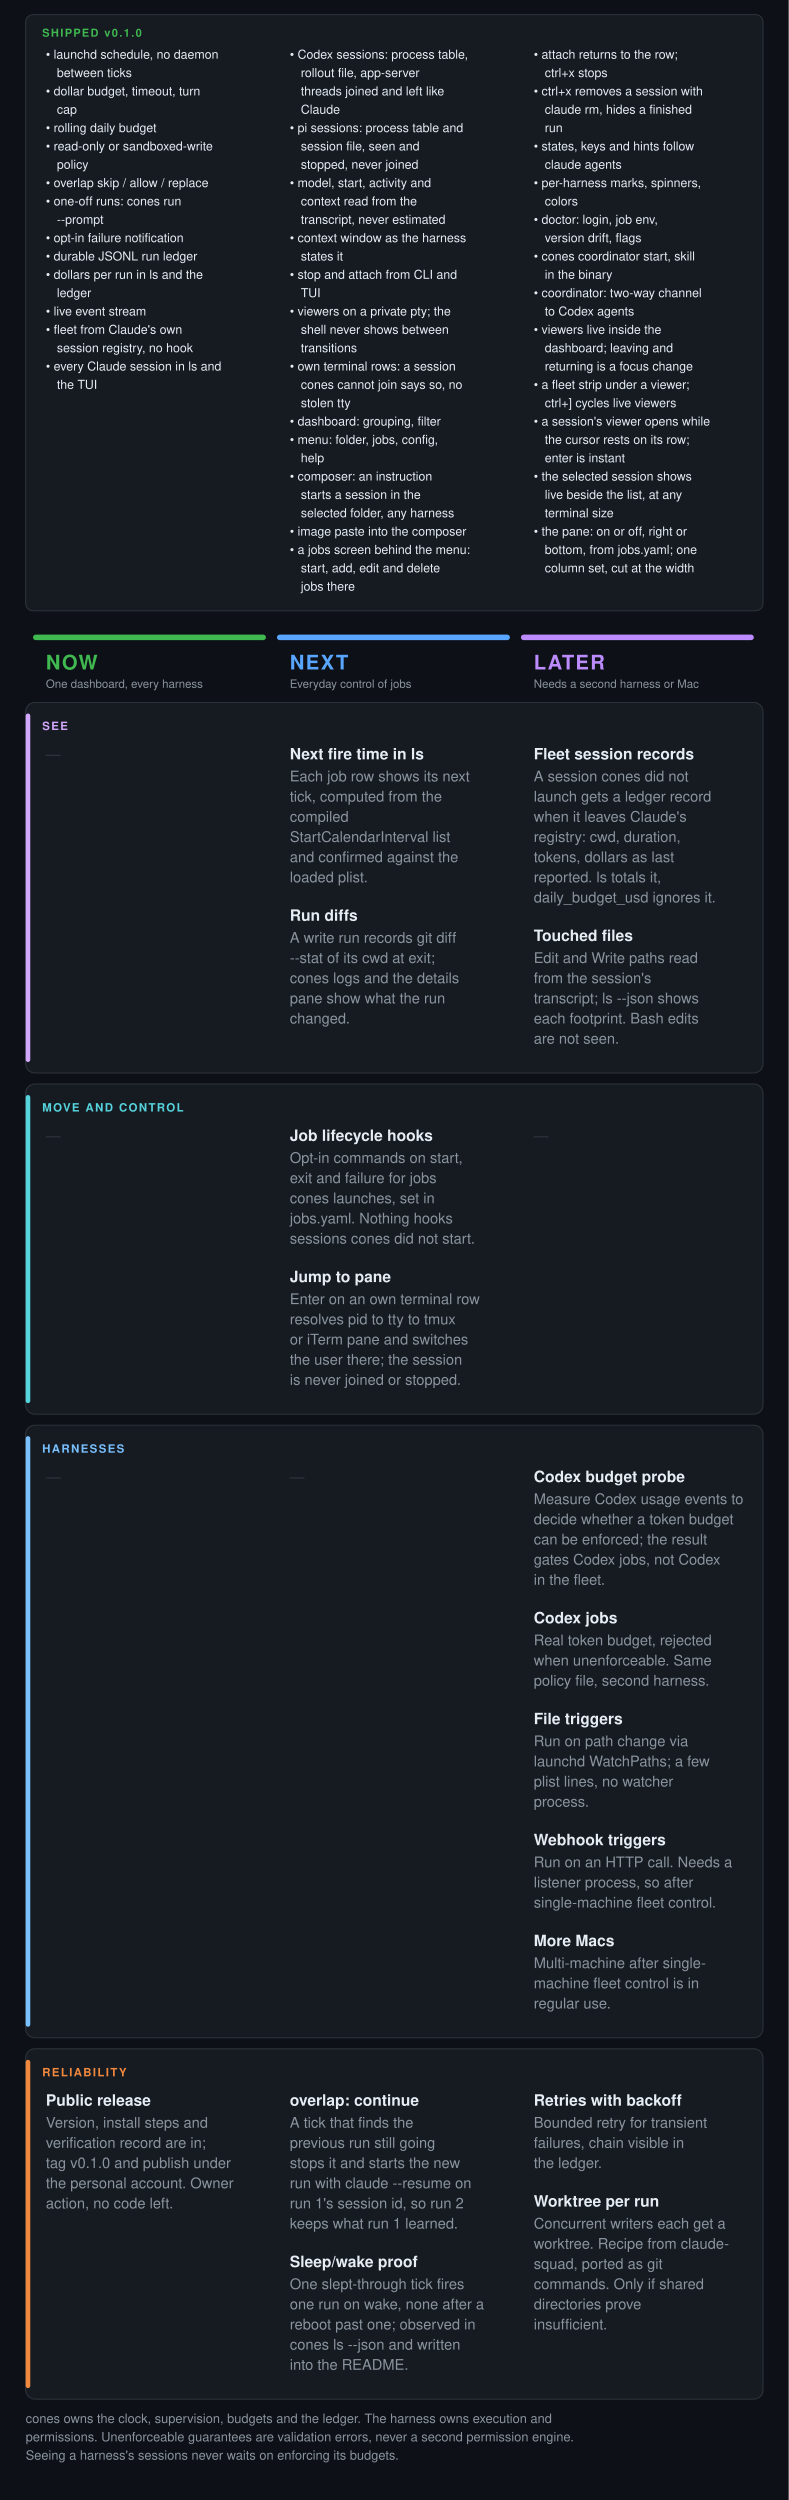
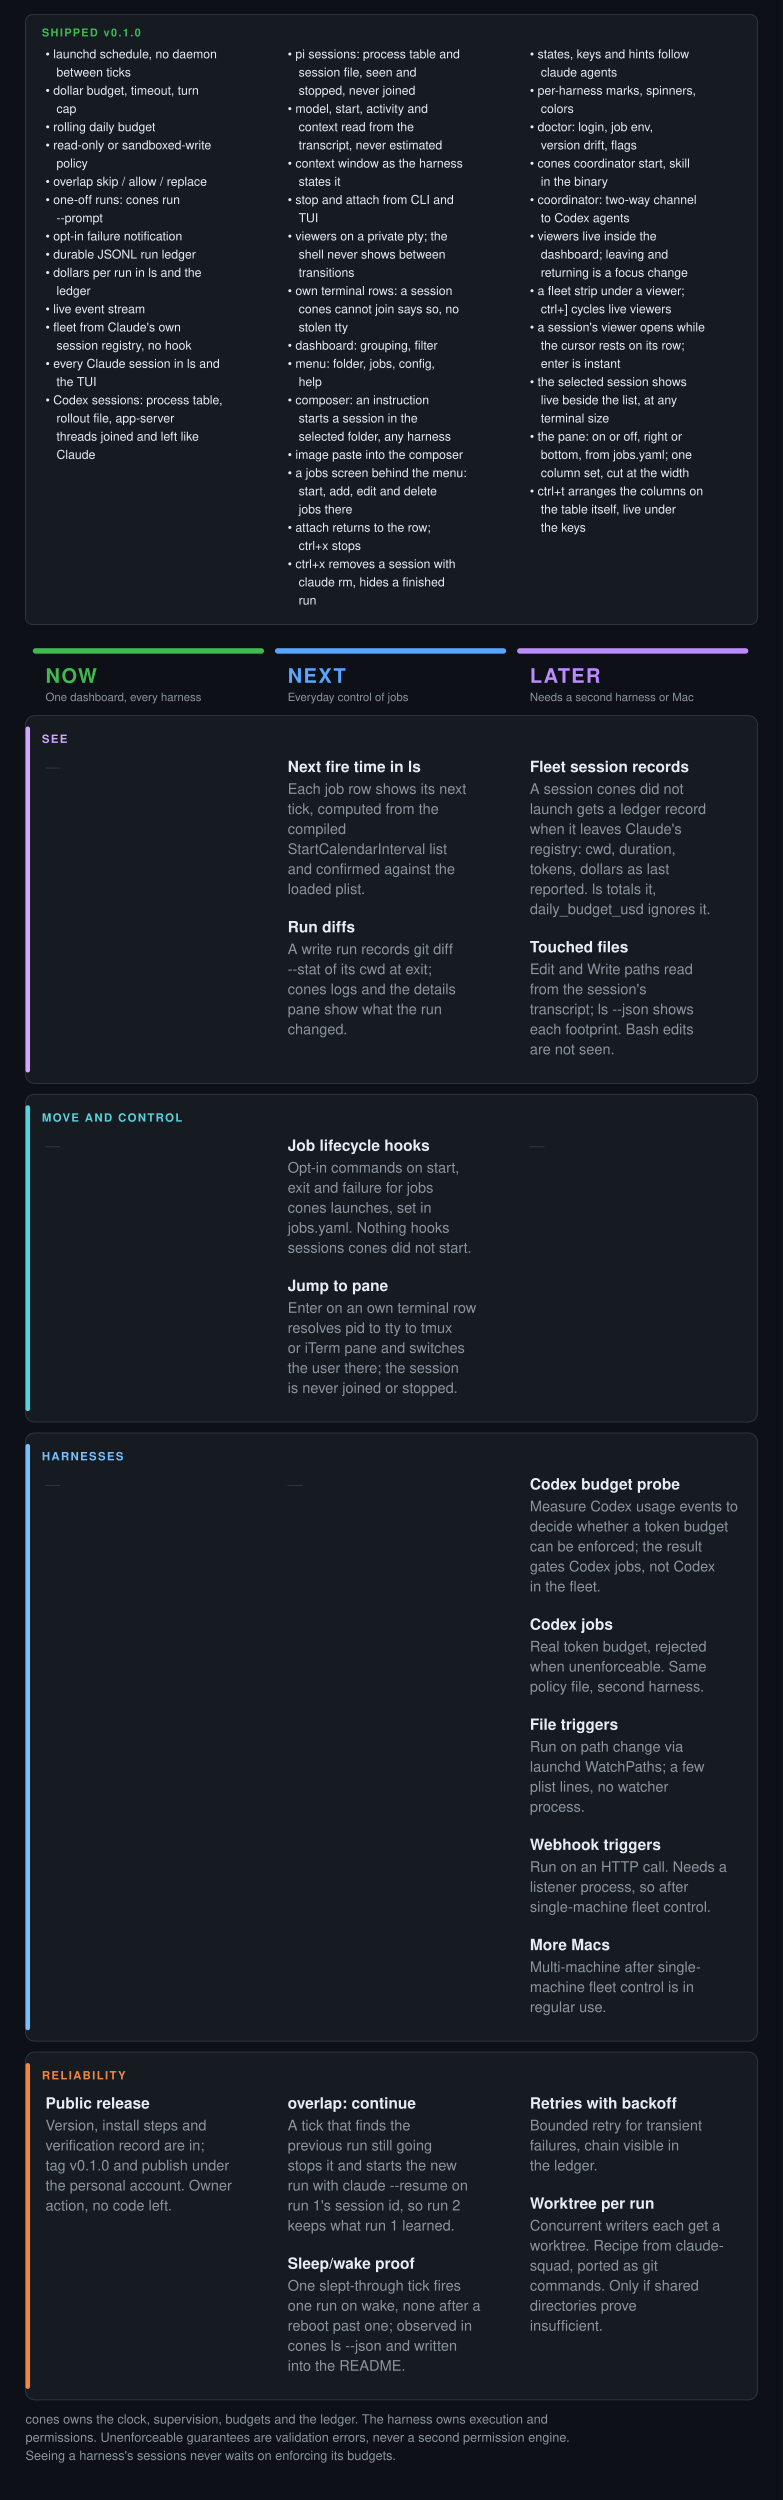
- <svg xmlns="http://www.w3.org/2000/svg" width="860" height="2726" viewBox="0 0 860 2726" font-family="-apple-system,BlinkMacSystemFont,Segoe UI,Helvetica,Arial,sans-serif">
-   <rect width="860" height="2726" fill="#0d1117" />
-   <rect x="28" y="16" width="804" height="650" rx="8" fill="#161b22" stroke="#30363d" />
+ <svg xmlns="http://www.w3.org/2000/svg" width="860" height="2746" viewBox="0 0 860 2746" font-family="-apple-system,BlinkMacSystemFont,Segoe UI,Helvetica,Arial,sans-serif">
+   <rect width="860" height="2746" fill="#0d1117" />
+   <rect x="28" y="16" width="804" height="670" rx="8" fill="#161b22" stroke="#30363d" />
  <text x="46" y="40" font-size="12" fill="#3fb950" font-weight="700" letter-spacing="1.5">SHIPPED  v0.1.0</text>
  <text x="50" y="64" font-size="13.5" fill="#e6edf3">• launchd schedule, no daemon</text>
  <text x="62" y="84" font-size="13.5" fill="#e6edf3">between ticks</text>
  <text x="50" y="104" font-size="13.5" fill="#e6edf3">• dollar budget, timeout, turn</text>
  <text x="62" y="124" font-size="13.5" fill="#e6edf3">cap</text>
  <text x="50" y="144" font-size="13.5" fill="#e6edf3">• rolling daily budget</text>
  <text x="50" y="164" font-size="13.5" fill="#e6edf3">• read-only or sandboxed-write</text>
  <text x="62" y="184" font-size="13.5" fill="#e6edf3">policy</text>
  <text x="50" y="204" font-size="13.5" fill="#e6edf3">• overlap skip / allow / replace</text>
  <text x="50" y="224" font-size="13.5" fill="#e6edf3">• one-off runs: cones run</text>
  <text x="62" y="244" font-size="13.5" fill="#e6edf3">--prompt</text>
  <text x="50" y="264" font-size="13.5" fill="#e6edf3">• opt-in failure notification</text>
  <text x="50" y="284" font-size="13.5" fill="#e6edf3">• durable JSONL run ledger</text>
  <text x="50" y="304" font-size="13.5" fill="#e6edf3">• dollars per run in ls and the</text>
  <text x="62" y="324" font-size="13.5" fill="#e6edf3">ledger</text>
  <text x="50" y="344" font-size="13.5" fill="#e6edf3">• live event stream</text>
  <text x="50" y="364" font-size="13.5" fill="#e6edf3">• fleet from Claude's own</text>
  <text x="62" y="384" font-size="13.5" fill="#e6edf3">session registry, no hook</text>
  <text x="50" y="404" font-size="13.5" fill="#e6edf3">• every Claude session in ls and</text>
  <text x="62" y="424" font-size="13.5" fill="#e6edf3">the TUI</text>
-   <text x="316" y="64" font-size="13.5" fill="#e6edf3">• Codex sessions: process table,</text>
-   <text x="328" y="84" font-size="13.5" fill="#e6edf3">rollout file, app-server</text>
-   <text x="328" y="104" font-size="13.5" fill="#e6edf3">threads joined and left like</text>
-   <text x="328" y="124" font-size="13.5" fill="#e6edf3">Claude</text>
-   <text x="316" y="144" font-size="13.5" fill="#e6edf3">• pi sessions: process table and</text>
-   <text x="328" y="164" font-size="13.5" fill="#e6edf3">session file, seen and</text>
-   <text x="328" y="184" font-size="13.5" fill="#e6edf3">stopped, never joined</text>
-   <text x="316" y="204" font-size="13.5" fill="#e6edf3">• model, start, activity and</text>
-   <text x="328" y="224" font-size="13.5" fill="#e6edf3">context read from the</text>
-   <text x="328" y="244" font-size="13.5" fill="#e6edf3">transcript, never estimated</text>
-   <text x="316" y="264" font-size="13.5" fill="#e6edf3">• context window as the harness</text>
-   <text x="328" y="284" font-size="13.5" fill="#e6edf3">states it</text>
-   <text x="316" y="304" font-size="13.5" fill="#e6edf3">• stop and attach from CLI and</text>
-   <text x="328" y="324" font-size="13.5" fill="#e6edf3">TUI</text>
-   <text x="316" y="344" font-size="13.5" fill="#e6edf3">• viewers on a private pty; the</text>
-   <text x="328" y="364" font-size="13.5" fill="#e6edf3">shell never shows between</text>
-   <text x="328" y="384" font-size="13.5" fill="#e6edf3">transitions</text>
-   <text x="316" y="404" font-size="13.5" fill="#e6edf3">• own terminal rows: a session</text>
-   <text x="328" y="424" font-size="13.5" fill="#e6edf3">cones cannot join says so, no</text>
-   <text x="328" y="444" font-size="13.5" fill="#e6edf3">stolen tty</text>
-   <text x="316" y="464" font-size="13.5" fill="#e6edf3">• dashboard: grouping, filter</text>
-   <text x="316" y="484" font-size="13.5" fill="#e6edf3">• menu: folder, jobs, config,</text>
-   <text x="328" y="504" font-size="13.5" fill="#e6edf3">help</text>
-   <text x="316" y="524" font-size="13.5" fill="#e6edf3">• composer: an instruction</text>
-   <text x="328" y="544" font-size="13.5" fill="#e6edf3">starts a session in the</text>
-   <text x="328" y="564" font-size="13.5" fill="#e6edf3">selected folder, any harness</text>
-   <text x="316" y="584" font-size="13.5" fill="#e6edf3">• image paste into the composer</text>
-   <text x="316" y="604" font-size="13.5" fill="#e6edf3">• a jobs screen behind the menu:</text>
-   <text x="328" y="624" font-size="13.5" fill="#e6edf3">start, add, edit and delete</text>
-   <text x="328" y="644" font-size="13.5" fill="#e6edf3">jobs there</text>
-   <text x="582" y="64" font-size="13.5" fill="#e6edf3">• attach returns to the row;</text>
-   <text x="594" y="84" font-size="13.5" fill="#e6edf3">ctrl+x stops</text>
-   <text x="582" y="104" font-size="13.5" fill="#e6edf3">• ctrl+x removes a session with</text>
-   <text x="594" y="124" font-size="13.5" fill="#e6edf3">claude rm, hides a finished</text>
-   <text x="594" y="144" font-size="13.5" fill="#e6edf3">run</text>
-   <text x="582" y="164" font-size="13.5" fill="#e6edf3">• states, keys and hints follow</text>
-   <text x="594" y="184" font-size="13.5" fill="#e6edf3">claude agents</text>
-   <text x="582" y="204" font-size="13.5" fill="#e6edf3">• per-harness marks, spinners,</text>
-   <text x="594" y="224" font-size="13.5" fill="#e6edf3">colors</text>
-   <text x="582" y="244" font-size="13.5" fill="#e6edf3">• doctor: login, job env,</text>
-   <text x="594" y="264" font-size="13.5" fill="#e6edf3">version drift, flags</text>
-   <text x="582" y="284" font-size="13.5" fill="#e6edf3">• cones coordinator start, skill</text>
-   <text x="594" y="304" font-size="13.5" fill="#e6edf3">in the binary</text>
-   <text x="582" y="324" font-size="13.5" fill="#e6edf3">• coordinator: two-way channel</text>
-   <text x="594" y="344" font-size="13.5" fill="#e6edf3">to Codex agents</text>
-   <text x="582" y="364" font-size="13.5" fill="#e6edf3">• viewers live inside the</text>
-   <text x="594" y="384" font-size="13.5" fill="#e6edf3">dashboard; leaving and</text>
-   <text x="594" y="404" font-size="13.5" fill="#e6edf3">returning is a focus change</text>
-   <text x="582" y="424" font-size="13.5" fill="#e6edf3">• a fleet strip under a viewer;</text>
-   <text x="594" y="444" font-size="13.5" fill="#e6edf3">ctrl+] cycles live viewers</text>
-   <text x="582" y="464" font-size="13.5" fill="#e6edf3">• a session's viewer opens while</text>
-   <text x="594" y="484" font-size="13.5" fill="#e6edf3">the cursor rests on its row;</text>
-   <text x="594" y="504" font-size="13.5" fill="#e6edf3">enter is instant</text>
-   <text x="582" y="524" font-size="13.5" fill="#e6edf3">• the selected session shows</text>
-   <text x="594" y="544" font-size="13.5" fill="#e6edf3">live beside the list, at any</text>
-   <text x="594" y="564" font-size="13.5" fill="#e6edf3">terminal size</text>
-   <text x="582" y="584" font-size="13.5" fill="#e6edf3">• the pane: on or off, right or</text>
-   <text x="594" y="604" font-size="13.5" fill="#e6edf3">bottom, from jobs.yaml; one</text>
-   <text x="594" y="624" font-size="13.5" fill="#e6edf3">column set, cut at the width</text>
-   <rect x="36" y="692" width="254" height="6" rx="3" fill="#3fb950" />
-   <text x="50" y="730" font-size="22" fill="#3fb950" font-weight="800" letter-spacing="1.5">NOW</text>
-   <text x="50" y="750" font-size="12.5" fill="#8b949e">One dashboard, every harness</text>
-   <rect x="302" y="692" width="254" height="6" rx="3" fill="#58a6ff" />
-   <text x="316" y="730" font-size="22" fill="#58a6ff" font-weight="800" letter-spacing="1.5">NEXT</text>
-   <text x="316" y="750" font-size="12.5" fill="#8b949e">Everyday control of jobs</text>
-   <rect x="568" y="692" width="254" height="6" rx="3" fill="#bc8cff" />
-   <text x="582" y="730" font-size="22" fill="#bc8cff" font-weight="800" letter-spacing="1.5">LATER</text>
-   <text x="582" y="750" font-size="12.5" fill="#8b949e">Needs a second harness or Mac</text>
-   <rect x="28" y="766" width="804" height="404" rx="10" fill="#161b22" stroke="#30363d" />
-   <rect x="28" y="778" width="5" height="380" rx="2.5" fill="#d2a8ff" />
-   <text x="46" y="796" font-size="12.5" fill="#d2a8ff" font-weight="700" letter-spacing="1.5">SEE</text>
-   <text x="50" y="828" font-size="16" fill="#30363d">—</text>
-   <text x="316" y="828" font-size="17" fill="#e6edf3" font-weight="700">Next fire time in ls</text>
-   <text x="316" y="852" font-size="16" fill="#8b949e">Each job row shows its next</text>
-   <text x="316" y="874" font-size="16" fill="#8b949e">tick, computed from the</text>
-   <text x="316" y="896" font-size="16" fill="#8b949e">compiled</text>
-   <text x="316" y="918" font-size="16" fill="#8b949e">StartCalendarInterval list</text>
-   <text x="316" y="940" font-size="16" fill="#8b949e">and confirmed against the</text>
-   <text x="316" y="962" font-size="16" fill="#8b949e">loaded plist.</text>
-   <text x="316" y="1004" font-size="17" fill="#e6edf3" font-weight="700">Run diffs</text>
-   <text x="316" y="1028" font-size="16" fill="#8b949e">A write run records git diff</text>
-   <text x="316" y="1050" font-size="16" fill="#8b949e">--stat of its cwd at exit;</text>
-   <text x="316" y="1072" font-size="16" fill="#8b949e">cones logs and the details</text>
-   <text x="316" y="1094" font-size="16" fill="#8b949e">pane show what the run</text>
-   <text x="316" y="1116" font-size="16" fill="#8b949e">changed.</text>
-   <text x="582" y="828" font-size="17" fill="#e6edf3" font-weight="700">Fleet session records</text>
-   <text x="582" y="852" font-size="16" fill="#8b949e">A session cones did not</text>
-   <text x="582" y="874" font-size="16" fill="#8b949e">launch gets a ledger record</text>
-   <text x="582" y="896" font-size="16" fill="#8b949e">when it leaves Claude's</text>
-   <text x="582" y="918" font-size="16" fill="#8b949e">registry: cwd, duration,</text>
-   <text x="582" y="940" font-size="16" fill="#8b949e">tokens, dollars as last</text>
-   <text x="582" y="962" font-size="16" fill="#8b949e">reported. ls totals it,</text>
-   <text x="582" y="984" font-size="16" fill="#8b949e">daily_budget_usd ignores it.</text>
-   <text x="582" y="1026" font-size="17" fill="#e6edf3" font-weight="700">Touched files</text>
-   <text x="582" y="1050" font-size="16" fill="#8b949e">Edit and Write paths read</text>
-   <text x="582" y="1072" font-size="16" fill="#8b949e">from the session's</text>
-   <text x="582" y="1094" font-size="16" fill="#8b949e">transcript; ls --json shows</text>
-   <text x="582" y="1116" font-size="16" fill="#8b949e">each footprint. Bash edits</text>
-   <text x="582" y="1138" font-size="16" fill="#8b949e">are not seen.</text>
-   <rect x="28" y="1182" width="804" height="360" rx="10" fill="#161b22" stroke="#30363d" />
-   <rect x="28" y="1194" width="5" height="336" rx="2.5" fill="#56d4dd" />
-   <text x="46" y="1212" font-size="12.5" fill="#56d4dd" font-weight="700" letter-spacing="1.5">MOVE AND CONTROL</text>
-   <text x="50" y="1244" font-size="16" fill="#30363d">—</text>
-   <text x="316" y="1244" font-size="17" fill="#e6edf3" font-weight="700">Job lifecycle hooks</text>
-   <text x="316" y="1268" font-size="16" fill="#8b949e">Opt-in commands on start,</text>
-   <text x="316" y="1290" font-size="16" fill="#8b949e">exit and failure for jobs</text>
-   <text x="316" y="1312" font-size="16" fill="#8b949e">cones launches, set in</text>
-   <text x="316" y="1334" font-size="16" fill="#8b949e">jobs.yaml. Nothing hooks</text>
-   <text x="316" y="1356" font-size="16" fill="#8b949e">sessions cones did not start.</text>
-   <text x="316" y="1398" font-size="17" fill="#e6edf3" font-weight="700">Jump to pane</text>
-   <text x="316" y="1422" font-size="16" fill="#8b949e">Enter on an own terminal row</text>
-   <text x="316" y="1444" font-size="16" fill="#8b949e">resolves pid to tty to tmux</text>
-   <text x="316" y="1466" font-size="16" fill="#8b949e">or iTerm pane and switches</text>
-   <text x="316" y="1488" font-size="16" fill="#8b949e">the user there; the session</text>
-   <text x="316" y="1510" font-size="16" fill="#8b949e">is never joined or stopped.</text>
-   <text x="582" y="1244" font-size="16" fill="#30363d">—</text>
-   <rect x="28" y="1554" width="804" height="668" rx="10" fill="#161b22" stroke="#30363d" />
-   <rect x="28" y="1566" width="5" height="644" rx="2.5" fill="#79c0ff" />
-   <text x="46" y="1584" font-size="12.5" fill="#79c0ff" font-weight="700" letter-spacing="1.5">HARNESSES</text>
-   <text x="50" y="1616" font-size="16" fill="#30363d">—</text>
-   <text x="316" y="1616" font-size="16" fill="#30363d">—</text>
-   <text x="582" y="1616" font-size="17" fill="#e6edf3" font-weight="700">Codex budget probe</text>
-   <text x="582" y="1640" font-size="16" fill="#8b949e">Measure Codex usage events to</text>
-   <text x="582" y="1662" font-size="16" fill="#8b949e">decide whether a token budget</text>
-   <text x="582" y="1684" font-size="16" fill="#8b949e">can be enforced; the result</text>
-   <text x="582" y="1706" font-size="16" fill="#8b949e">gates Codex jobs, not Codex</text>
-   <text x="582" y="1728" font-size="16" fill="#8b949e">in the fleet.</text>
-   <text x="582" y="1770" font-size="17" fill="#e6edf3" font-weight="700">Codex jobs</text>
-   <text x="582" y="1794" font-size="16" fill="#8b949e">Real token budget, rejected</text>
-   <text x="582" y="1816" font-size="16" fill="#8b949e">when unenforceable. Same</text>
-   <text x="582" y="1838" font-size="16" fill="#8b949e">policy file, second harness.</text>
-   <text x="582" y="1880" font-size="17" fill="#e6edf3" font-weight="700">File triggers</text>
-   <text x="582" y="1904" font-size="16" fill="#8b949e">Run on path change via</text>
-   <text x="582" y="1926" font-size="16" fill="#8b949e">launchd WatchPaths; a few</text>
-   <text x="582" y="1948" font-size="16" fill="#8b949e">plist lines, no watcher</text>
-   <text x="582" y="1970" font-size="16" fill="#8b949e">process.</text>
-   <text x="582" y="2012" font-size="17" fill="#e6edf3" font-weight="700">Webhook triggers</text>
-   <text x="582" y="2036" font-size="16" fill="#8b949e">Run on an HTTP call. Needs a</text>
-   <text x="582" y="2058" font-size="16" fill="#8b949e">listener process, so after</text>
-   <text x="582" y="2080" font-size="16" fill="#8b949e">single-machine fleet control.</text>
-   <text x="582" y="2122" font-size="17" fill="#e6edf3" font-weight="700">More Macs</text>
-   <text x="582" y="2146" font-size="16" fill="#8b949e">Multi-machine after single-</text>
-   <text x="582" y="2168" font-size="16" fill="#8b949e">machine fleet control is in</text>
-   <text x="582" y="2190" font-size="16" fill="#8b949e">regular use.</text>
-   <rect x="28" y="2234" width="804" height="382" rx="10" fill="#161b22" stroke="#30363d" />
-   <rect x="28" y="2246" width="5" height="358" rx="2.5" fill="#f0883e" />
-   <text x="46" y="2264" font-size="12.5" fill="#f0883e" font-weight="700" letter-spacing="1.5">RELIABILITY</text>
-   <text x="50" y="2296" font-size="17" fill="#e6edf3" font-weight="700">Public release</text>
-   <text x="50" y="2320" font-size="16" fill="#8b949e">Version, install steps and</text>
-   <text x="50" y="2342" font-size="16" fill="#8b949e">verification record are in;</text>
-   <text x="50" y="2364" font-size="16" fill="#8b949e">tag v0.1.0 and publish under</text>
-   <text x="50" y="2386" font-size="16" fill="#8b949e">the personal account. Owner</text>
-   <text x="50" y="2408" font-size="16" fill="#8b949e">action, no code left.</text>
-   <text x="316" y="2296" font-size="17" fill="#e6edf3" font-weight="700">overlap: continue</text>
-   <text x="316" y="2320" font-size="16" fill="#8b949e">A tick that finds the</text>
-   <text x="316" y="2342" font-size="16" fill="#8b949e">previous run still going</text>
-   <text x="316" y="2364" font-size="16" fill="#8b949e">stops it and starts the new</text>
-   <text x="316" y="2386" font-size="16" fill="#8b949e">run with claude --resume on</text>
-   <text x="316" y="2408" font-size="16" fill="#8b949e">run 1's session id, so run 2</text>
-   <text x="316" y="2430" font-size="16" fill="#8b949e">keeps what run 1 learned.</text>
-   <text x="316" y="2472" font-size="17" fill="#e6edf3" font-weight="700">Sleep/wake proof</text>
-   <text x="316" y="2496" font-size="16" fill="#8b949e">One slept-through tick fires</text>
-   <text x="316" y="2518" font-size="16" fill="#8b949e">one run on wake, none after a</text>
-   <text x="316" y="2540" font-size="16" fill="#8b949e">reboot past one; observed in</text>
-   <text x="316" y="2562" font-size="16" fill="#8b949e">cones ls --json and written</text>
-   <text x="316" y="2584" font-size="16" fill="#8b949e">into the README.</text>
-   <text x="582" y="2296" font-size="17" fill="#e6edf3" font-weight="700">Retries with backoff</text>
-   <text x="582" y="2320" font-size="16" fill="#8b949e">Bounded retry for transient</text>
-   <text x="582" y="2342" font-size="16" fill="#8b949e">failures, chain visible in</text>
-   <text x="582" y="2364" font-size="16" fill="#8b949e">the ledger.</text>
-   <text x="582" y="2406" font-size="17" fill="#e6edf3" font-weight="700">Worktree per run</text>
-   <text x="582" y="2430" font-size="16" fill="#8b949e">Concurrent writers each get a</text>
-   <text x="582" y="2452" font-size="16" fill="#8b949e">worktree. Recipe from claude-</text>
-   <text x="582" y="2474" font-size="16" fill="#8b949e">squad, ported as git</text>
-   <text x="582" y="2496" font-size="16" fill="#8b949e">commands. Only if shared</text>
-   <text x="582" y="2518" font-size="16" fill="#8b949e">directories prove</text>
-   <text x="582" y="2540" font-size="16" fill="#8b949e">insufficient.</text>
-   <text x="28" y="2642" font-size="14" fill="#8b949e">cones owns the clock, supervision, budgets and the ledger. The harness owns execution and</text>
-   <text x="28" y="2662" font-size="14" fill="#8b949e">permissions. Unenforceable guarantees are validation errors, never a second permission engine.</text>
-   <text x="28" y="2682" font-size="14" fill="#8b949e">Seeing a harness's sessions never waits on enforcing its budgets.</text>
+   <text x="50" y="444" font-size="13.5" fill="#e6edf3">• Codex sessions: process table,</text>
+   <text x="62" y="464" font-size="13.5" fill="#e6edf3">rollout file, app-server</text>
+   <text x="62" y="484" font-size="13.5" fill="#e6edf3">threads joined and left like</text>
+   <text x="62" y="504" font-size="13.5" fill="#e6edf3">Claude</text>
+   <text x="316" y="64" font-size="13.5" fill="#e6edf3">• pi sessions: process table and</text>
+   <text x="328" y="84" font-size="13.5" fill="#e6edf3">session file, seen and</text>
+   <text x="328" y="104" font-size="13.5" fill="#e6edf3">stopped, never joined</text>
+   <text x="316" y="124" font-size="13.5" fill="#e6edf3">• model, start, activity and</text>
+   <text x="328" y="144" font-size="13.5" fill="#e6edf3">context read from the</text>
+   <text x="328" y="164" font-size="13.5" fill="#e6edf3">transcript, never estimated</text>
+   <text x="316" y="184" font-size="13.5" fill="#e6edf3">• context window as the harness</text>
+   <text x="328" y="204" font-size="13.5" fill="#e6edf3">states it</text>
+   <text x="316" y="224" font-size="13.5" fill="#e6edf3">• stop and attach from CLI and</text>
+   <text x="328" y="244" font-size="13.5" fill="#e6edf3">TUI</text>
+   <text x="316" y="264" font-size="13.5" fill="#e6edf3">• viewers on a private pty; the</text>
+   <text x="328" y="284" font-size="13.5" fill="#e6edf3">shell never shows between</text>
+   <text x="328" y="304" font-size="13.5" fill="#e6edf3">transitions</text>
+   <text x="316" y="324" font-size="13.5" fill="#e6edf3">• own terminal rows: a session</text>
+   <text x="328" y="344" font-size="13.5" fill="#e6edf3">cones cannot join says so, no</text>
+   <text x="328" y="364" font-size="13.5" fill="#e6edf3">stolen tty</text>
+   <text x="316" y="384" font-size="13.5" fill="#e6edf3">• dashboard: grouping, filter</text>
+   <text x="316" y="404" font-size="13.5" fill="#e6edf3">• menu: folder, jobs, config,</text>
+   <text x="328" y="424" font-size="13.5" fill="#e6edf3">help</text>
+   <text x="316" y="444" font-size="13.5" fill="#e6edf3">• composer: an instruction</text>
+   <text x="328" y="464" font-size="13.5" fill="#e6edf3">starts a session in the</text>
+   <text x="328" y="484" font-size="13.5" fill="#e6edf3">selected folder, any harness</text>
+   <text x="316" y="504" font-size="13.5" fill="#e6edf3">• image paste into the composer</text>
+   <text x="316" y="524" font-size="13.5" fill="#e6edf3">• a jobs screen behind the menu:</text>
+   <text x="328" y="544" font-size="13.5" fill="#e6edf3">start, add, edit and delete</text>
+   <text x="328" y="564" font-size="13.5" fill="#e6edf3">jobs there</text>
+   <text x="316" y="584" font-size="13.5" fill="#e6edf3">• attach returns to the row;</text>
+   <text x="328" y="604" font-size="13.5" fill="#e6edf3">ctrl+x stops</text>
+   <text x="316" y="624" font-size="13.5" fill="#e6edf3">• ctrl+x removes a session with</text>
+   <text x="328" y="644" font-size="13.5" fill="#e6edf3">claude rm, hides a finished</text>
+   <text x="328" y="664" font-size="13.5" fill="#e6edf3">run</text>
+   <text x="582" y="64" font-size="13.5" fill="#e6edf3">• states, keys and hints follow</text>
+   <text x="594" y="84" font-size="13.5" fill="#e6edf3">claude agents</text>
+   <text x="582" y="104" font-size="13.5" fill="#e6edf3">• per-harness marks, spinners,</text>
+   <text x="594" y="124" font-size="13.5" fill="#e6edf3">colors</text>
+   <text x="582" y="144" font-size="13.5" fill="#e6edf3">• doctor: login, job env,</text>
+   <text x="594" y="164" font-size="13.5" fill="#e6edf3">version drift, flags</text>
+   <text x="582" y="184" font-size="13.5" fill="#e6edf3">• cones coordinator start, skill</text>
+   <text x="594" y="204" font-size="13.5" fill="#e6edf3">in the binary</text>
+   <text x="582" y="224" font-size="13.5" fill="#e6edf3">• coordinator: two-way channel</text>
+   <text x="594" y="244" font-size="13.5" fill="#e6edf3">to Codex agents</text>
+   <text x="582" y="264" font-size="13.5" fill="#e6edf3">• viewers live inside the</text>
+   <text x="594" y="284" font-size="13.5" fill="#e6edf3">dashboard; leaving and</text>
+   <text x="594" y="304" font-size="13.5" fill="#e6edf3">returning is a focus change</text>
+   <text x="582" y="324" font-size="13.5" fill="#e6edf3">• a fleet strip under a viewer;</text>
+   <text x="594" y="344" font-size="13.5" fill="#e6edf3">ctrl+] cycles live viewers</text>
+   <text x="582" y="364" font-size="13.5" fill="#e6edf3">• a session's viewer opens while</text>
+   <text x="594" y="384" font-size="13.5" fill="#e6edf3">the cursor rests on its row;</text>
+   <text x="594" y="404" font-size="13.5" fill="#e6edf3">enter is instant</text>
+   <text x="582" y="424" font-size="13.5" fill="#e6edf3">• the selected session shows</text>
+   <text x="594" y="444" font-size="13.5" fill="#e6edf3">live beside the list, at any</text>
+   <text x="594" y="464" font-size="13.5" fill="#e6edf3">terminal size</text>
+   <text x="582" y="484" font-size="13.5" fill="#e6edf3">• the pane: on or off, right or</text>
+   <text x="594" y="504" font-size="13.5" fill="#e6edf3">bottom, from jobs.yaml; one</text>
+   <text x="594" y="524" font-size="13.5" fill="#e6edf3">column set, cut at the width</text>
+   <text x="582" y="544" font-size="13.5" fill="#e6edf3">• ctrl+t arranges the columns on</text>
+   <text x="594" y="564" font-size="13.5" fill="#e6edf3">the table itself, live under</text>
+   <text x="594" y="584" font-size="13.5" fill="#e6edf3">the keys</text>
+   <rect x="36" y="712" width="254" height="6" rx="3" fill="#3fb950" />
+   <text x="50" y="750" font-size="22" fill="#3fb950" font-weight="800" letter-spacing="1.5">NOW</text>
+   <text x="50" y="770" font-size="12.5" fill="#8b949e">One dashboard, every harness</text>
+   <rect x="302" y="712" width="254" height="6" rx="3" fill="#58a6ff" />
+   <text x="316" y="750" font-size="22" fill="#58a6ff" font-weight="800" letter-spacing="1.5">NEXT</text>
+   <text x="316" y="770" font-size="12.5" fill="#8b949e">Everyday control of jobs</text>
+   <rect x="568" y="712" width="254" height="6" rx="3" fill="#bc8cff" />
+   <text x="582" y="750" font-size="22" fill="#bc8cff" font-weight="800" letter-spacing="1.5">LATER</text>
+   <text x="582" y="770" font-size="12.5" fill="#8b949e">Needs a second harness or Mac</text>
+   <rect x="28" y="786" width="804" height="404" rx="10" fill="#161b22" stroke="#30363d" />
+   <rect x="28" y="798" width="5" height="380" rx="2.5" fill="#d2a8ff" />
+   <text x="46" y="816" font-size="12.5" fill="#d2a8ff" font-weight="700" letter-spacing="1.5">SEE</text>
+   <text x="50" y="848" font-size="16" fill="#30363d">—</text>
+   <text x="316" y="848" font-size="17" fill="#e6edf3" font-weight="700">Next fire time in ls</text>
+   <text x="316" y="872" font-size="16" fill="#8b949e">Each job row shows its next</text>
+   <text x="316" y="894" font-size="16" fill="#8b949e">tick, computed from the</text>
+   <text x="316" y="916" font-size="16" fill="#8b949e">compiled</text>
+   <text x="316" y="938" font-size="16" fill="#8b949e">StartCalendarInterval list</text>
+   <text x="316" y="960" font-size="16" fill="#8b949e">and confirmed against the</text>
+   <text x="316" y="982" font-size="16" fill="#8b949e">loaded plist.</text>
+   <text x="316" y="1024" font-size="17" fill="#e6edf3" font-weight="700">Run diffs</text>
+   <text x="316" y="1048" font-size="16" fill="#8b949e">A write run records git diff</text>
+   <text x="316" y="1070" font-size="16" fill="#8b949e">--stat of its cwd at exit;</text>
+   <text x="316" y="1092" font-size="16" fill="#8b949e">cones logs and the details</text>
+   <text x="316" y="1114" font-size="16" fill="#8b949e">pane show what the run</text>
+   <text x="316" y="1136" font-size="16" fill="#8b949e">changed.</text>
+   <text x="582" y="848" font-size="17" fill="#e6edf3" font-weight="700">Fleet session records</text>
+   <text x="582" y="872" font-size="16" fill="#8b949e">A session cones did not</text>
+   <text x="582" y="894" font-size="16" fill="#8b949e">launch gets a ledger record</text>
+   <text x="582" y="916" font-size="16" fill="#8b949e">when it leaves Claude's</text>
+   <text x="582" y="938" font-size="16" fill="#8b949e">registry: cwd, duration,</text>
+   <text x="582" y="960" font-size="16" fill="#8b949e">tokens, dollars as last</text>
+   <text x="582" y="982" font-size="16" fill="#8b949e">reported. ls totals it,</text>
+   <text x="582" y="1004" font-size="16" fill="#8b949e">daily_budget_usd ignores it.</text>
+   <text x="582" y="1046" font-size="17" fill="#e6edf3" font-weight="700">Touched files</text>
+   <text x="582" y="1070" font-size="16" fill="#8b949e">Edit and Write paths read</text>
+   <text x="582" y="1092" font-size="16" fill="#8b949e">from the session's</text>
+   <text x="582" y="1114" font-size="16" fill="#8b949e">transcript; ls --json shows</text>
+   <text x="582" y="1136" font-size="16" fill="#8b949e">each footprint. Bash edits</text>
+   <text x="582" y="1158" font-size="16" fill="#8b949e">are not seen.</text>
+   <rect x="28" y="1202" width="804" height="360" rx="10" fill="#161b22" stroke="#30363d" />
+   <rect x="28" y="1214" width="5" height="336" rx="2.5" fill="#56d4dd" />
+   <text x="46" y="1232" font-size="12.5" fill="#56d4dd" font-weight="700" letter-spacing="1.5">MOVE AND CONTROL</text>
+   <text x="50" y="1264" font-size="16" fill="#30363d">—</text>
+   <text x="316" y="1264" font-size="17" fill="#e6edf3" font-weight="700">Job lifecycle hooks</text>
+   <text x="316" y="1288" font-size="16" fill="#8b949e">Opt-in commands on start,</text>
+   <text x="316" y="1310" font-size="16" fill="#8b949e">exit and failure for jobs</text>
+   <text x="316" y="1332" font-size="16" fill="#8b949e">cones launches, set in</text>
+   <text x="316" y="1354" font-size="16" fill="#8b949e">jobs.yaml. Nothing hooks</text>
+   <text x="316" y="1376" font-size="16" fill="#8b949e">sessions cones did not start.</text>
+   <text x="316" y="1418" font-size="17" fill="#e6edf3" font-weight="700">Jump to pane</text>
+   <text x="316" y="1442" font-size="16" fill="#8b949e">Enter on an own terminal row</text>
+   <text x="316" y="1464" font-size="16" fill="#8b949e">resolves pid to tty to tmux</text>
+   <text x="316" y="1486" font-size="16" fill="#8b949e">or iTerm pane and switches</text>
+   <text x="316" y="1508" font-size="16" fill="#8b949e">the user there; the session</text>
+   <text x="316" y="1530" font-size="16" fill="#8b949e">is never joined or stopped.</text>
+   <text x="582" y="1264" font-size="16" fill="#30363d">—</text>
+   <rect x="28" y="1574" width="804" height="668" rx="10" fill="#161b22" stroke="#30363d" />
+   <rect x="28" y="1586" width="5" height="644" rx="2.5" fill="#79c0ff" />
+   <text x="46" y="1604" font-size="12.5" fill="#79c0ff" font-weight="700" letter-spacing="1.5">HARNESSES</text>
+   <text x="50" y="1636" font-size="16" fill="#30363d">—</text>
+   <text x="316" y="1636" font-size="16" fill="#30363d">—</text>
+   <text x="582" y="1636" font-size="17" fill="#e6edf3" font-weight="700">Codex budget probe</text>
+   <text x="582" y="1660" font-size="16" fill="#8b949e">Measure Codex usage events to</text>
+   <text x="582" y="1682" font-size="16" fill="#8b949e">decide whether a token budget</text>
+   <text x="582" y="1704" font-size="16" fill="#8b949e">can be enforced; the result</text>
+   <text x="582" y="1726" font-size="16" fill="#8b949e">gates Codex jobs, not Codex</text>
+   <text x="582" y="1748" font-size="16" fill="#8b949e">in the fleet.</text>
+   <text x="582" y="1790" font-size="17" fill="#e6edf3" font-weight="700">Codex jobs</text>
+   <text x="582" y="1814" font-size="16" fill="#8b949e">Real token budget, rejected</text>
+   <text x="582" y="1836" font-size="16" fill="#8b949e">when unenforceable. Same</text>
+   <text x="582" y="1858" font-size="16" fill="#8b949e">policy file, second harness.</text>
+   <text x="582" y="1900" font-size="17" fill="#e6edf3" font-weight="700">File triggers</text>
+   <text x="582" y="1924" font-size="16" fill="#8b949e">Run on path change via</text>
+   <text x="582" y="1946" font-size="16" fill="#8b949e">launchd WatchPaths; a few</text>
+   <text x="582" y="1968" font-size="16" fill="#8b949e">plist lines, no watcher</text>
+   <text x="582" y="1990" font-size="16" fill="#8b949e">process.</text>
+   <text x="582" y="2032" font-size="17" fill="#e6edf3" font-weight="700">Webhook triggers</text>
+   <text x="582" y="2056" font-size="16" fill="#8b949e">Run on an HTTP call. Needs a</text>
+   <text x="582" y="2078" font-size="16" fill="#8b949e">listener process, so after</text>
+   <text x="582" y="2100" font-size="16" fill="#8b949e">single-machine fleet control.</text>
+   <text x="582" y="2142" font-size="17" fill="#e6edf3" font-weight="700">More Macs</text>
+   <text x="582" y="2166" font-size="16" fill="#8b949e">Multi-machine after single-</text>
+   <text x="582" y="2188" font-size="16" fill="#8b949e">machine fleet control is in</text>
+   <text x="582" y="2210" font-size="16" fill="#8b949e">regular use.</text>
+   <rect x="28" y="2254" width="804" height="382" rx="10" fill="#161b22" stroke="#30363d" />
+   <rect x="28" y="2266" width="5" height="358" rx="2.5" fill="#f0883e" />
+   <text x="46" y="2284" font-size="12.5" fill="#f0883e" font-weight="700" letter-spacing="1.5">RELIABILITY</text>
+   <text x="50" y="2316" font-size="17" fill="#e6edf3" font-weight="700">Public release</text>
+   <text x="50" y="2340" font-size="16" fill="#8b949e">Version, install steps and</text>
+   <text x="50" y="2362" font-size="16" fill="#8b949e">verification record are in;</text>
+   <text x="50" y="2384" font-size="16" fill="#8b949e">tag v0.1.0 and publish under</text>
+   <text x="50" y="2406" font-size="16" fill="#8b949e">the personal account. Owner</text>
+   <text x="50" y="2428" font-size="16" fill="#8b949e">action, no code left.</text>
+   <text x="316" y="2316" font-size="17" fill="#e6edf3" font-weight="700">overlap: continue</text>
+   <text x="316" y="2340" font-size="16" fill="#8b949e">A tick that finds the</text>
+   <text x="316" y="2362" font-size="16" fill="#8b949e">previous run still going</text>
+   <text x="316" y="2384" font-size="16" fill="#8b949e">stops it and starts the new</text>
+   <text x="316" y="2406" font-size="16" fill="#8b949e">run with claude --resume on</text>
+   <text x="316" y="2428" font-size="16" fill="#8b949e">run 1's session id, so run 2</text>
+   <text x="316" y="2450" font-size="16" fill="#8b949e">keeps what run 1 learned.</text>
+   <text x="316" y="2492" font-size="17" fill="#e6edf3" font-weight="700">Sleep/wake proof</text>
+   <text x="316" y="2516" font-size="16" fill="#8b949e">One slept-through tick fires</text>
+   <text x="316" y="2538" font-size="16" fill="#8b949e">one run on wake, none after a</text>
+   <text x="316" y="2560" font-size="16" fill="#8b949e">reboot past one; observed in</text>
+   <text x="316" y="2582" font-size="16" fill="#8b949e">cones ls --json and written</text>
+   <text x="316" y="2604" font-size="16" fill="#8b949e">into the README.</text>
+   <text x="582" y="2316" font-size="17" fill="#e6edf3" font-weight="700">Retries with backoff</text>
+   <text x="582" y="2340" font-size="16" fill="#8b949e">Bounded retry for transient</text>
+   <text x="582" y="2362" font-size="16" fill="#8b949e">failures, chain visible in</text>
+   <text x="582" y="2384" font-size="16" fill="#8b949e">the ledger.</text>
+   <text x="582" y="2426" font-size="17" fill="#e6edf3" font-weight="700">Worktree per run</text>
+   <text x="582" y="2450" font-size="16" fill="#8b949e">Concurrent writers each get a</text>
+   <text x="582" y="2472" font-size="16" fill="#8b949e">worktree. Recipe from claude-</text>
+   <text x="582" y="2494" font-size="16" fill="#8b949e">squad, ported as git</text>
+   <text x="582" y="2516" font-size="16" fill="#8b949e">commands. Only if shared</text>
+   <text x="582" y="2538" font-size="16" fill="#8b949e">directories prove</text>
+   <text x="582" y="2560" font-size="16" fill="#8b949e">insufficient.</text>
+   <text x="28" y="2662" font-size="14" fill="#8b949e">cones owns the clock, supervision, budgets and the ledger. The harness owns execution and</text>
+   <text x="28" y="2682" font-size="14" fill="#8b949e">permissions. Unenforceable guarantees are validation errors, never a second permission engine.</text>
+   <text x="28" y="2702" font-size="14" fill="#8b949e">Seeing a harness's sessions never waits on enforcing its budgets.</text>
</svg>
